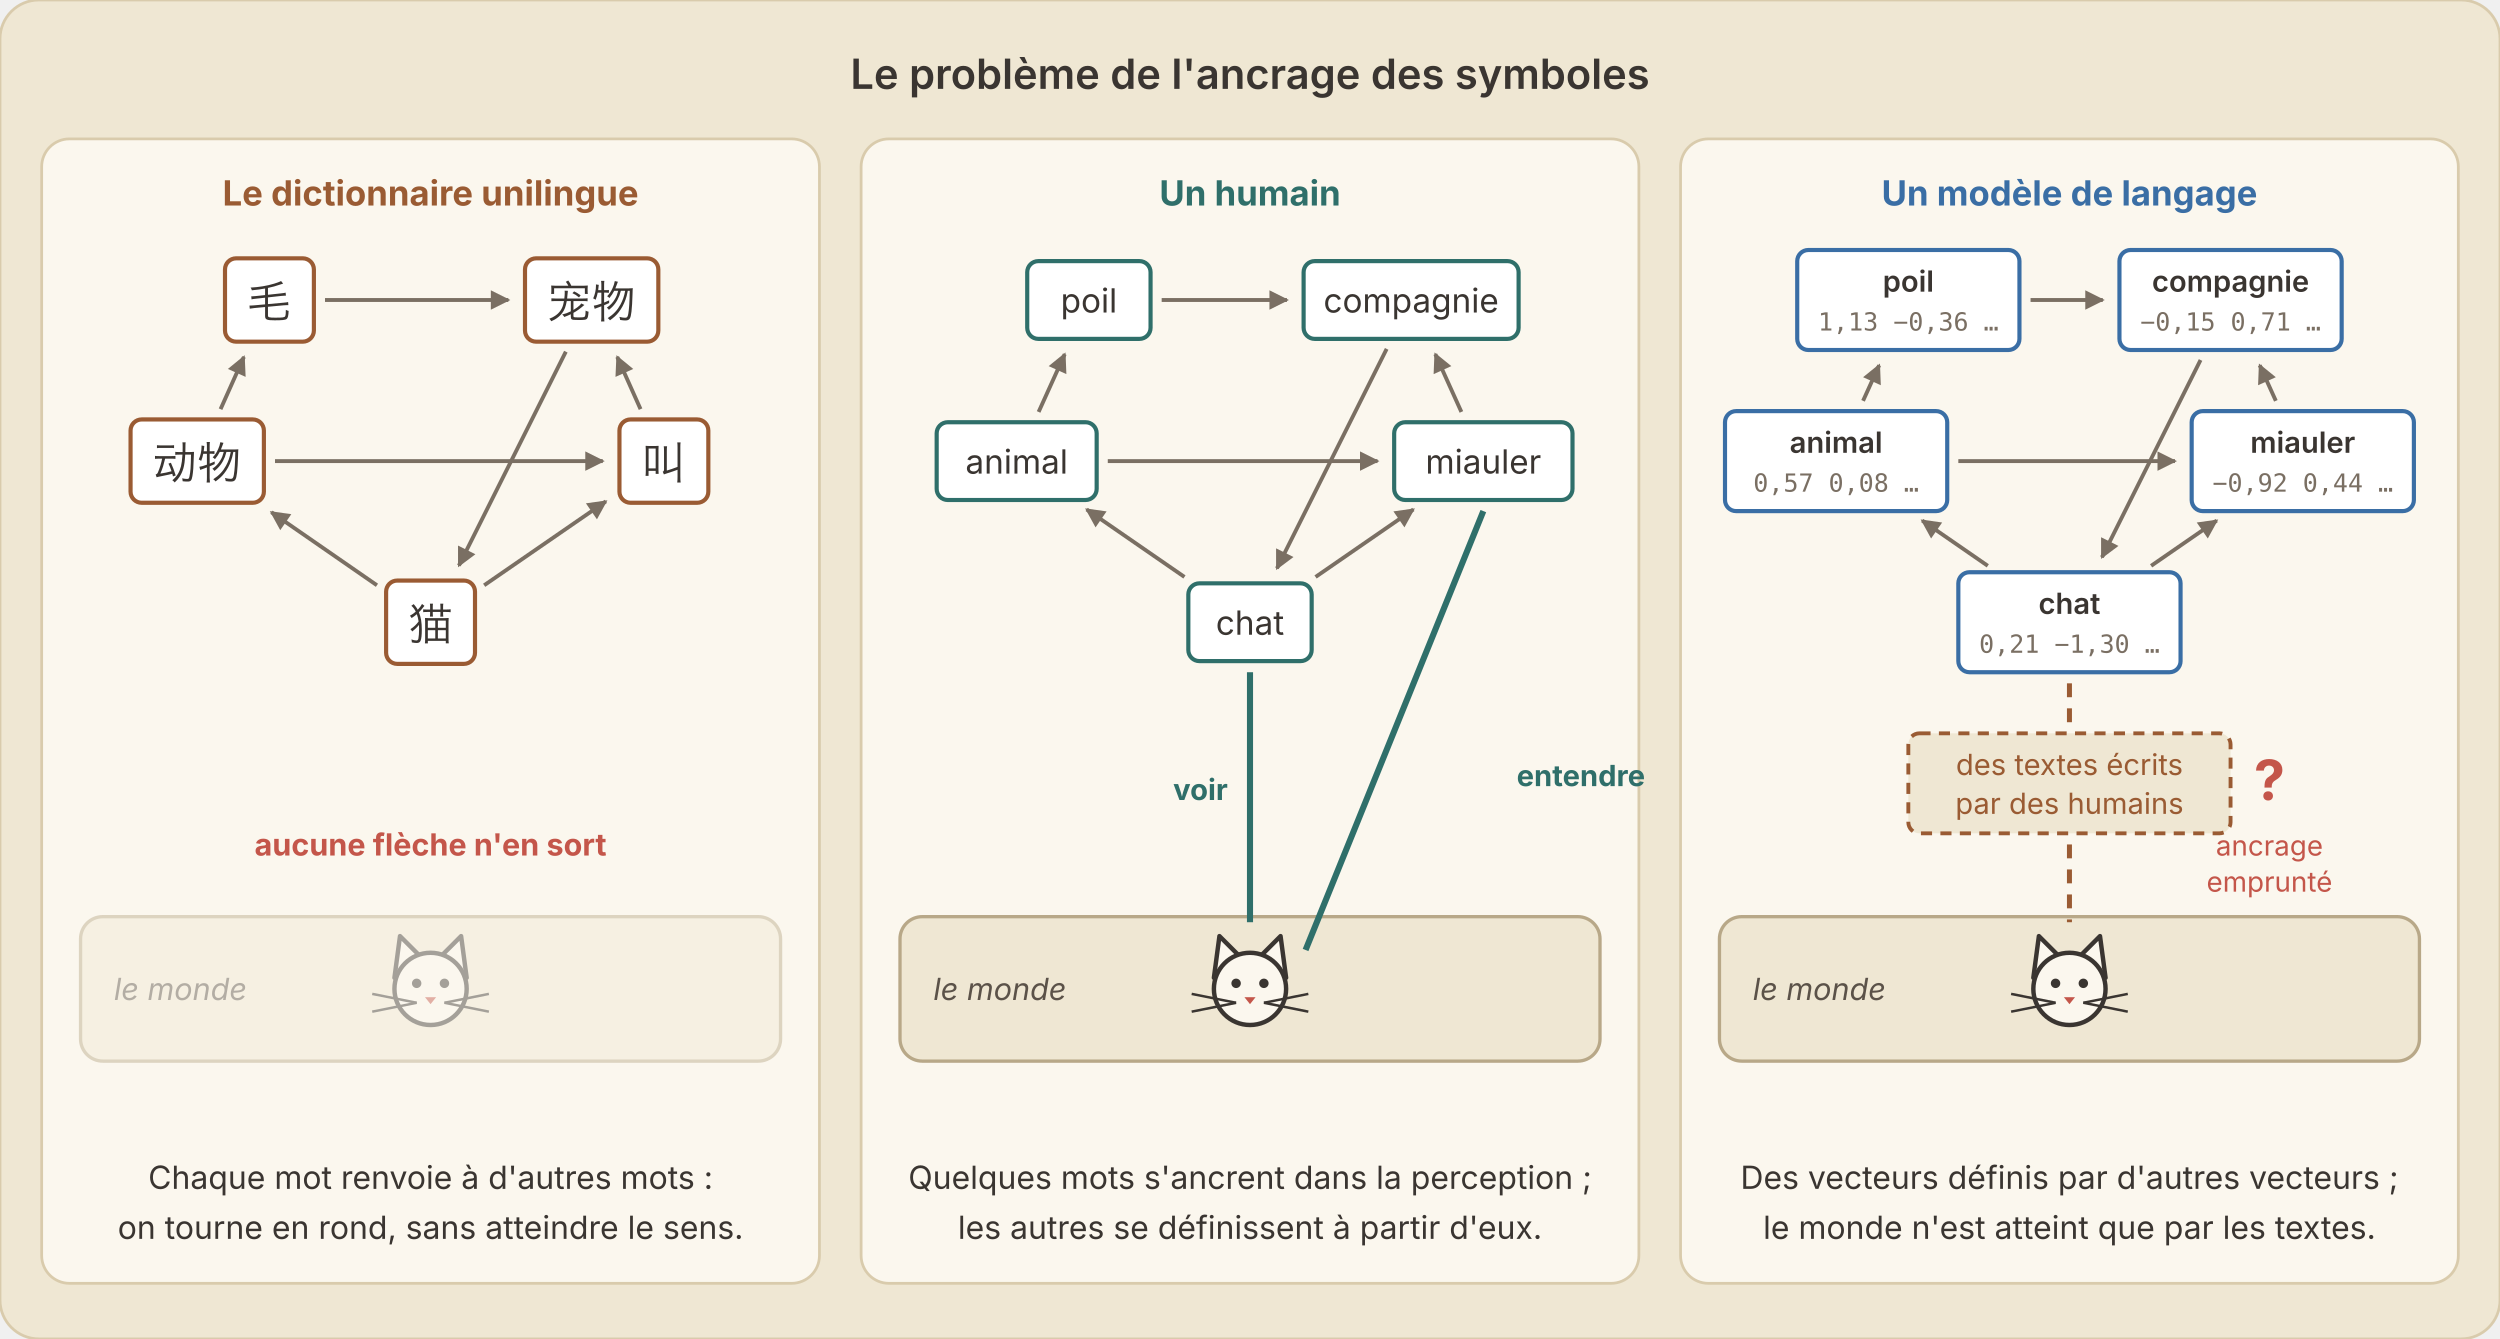
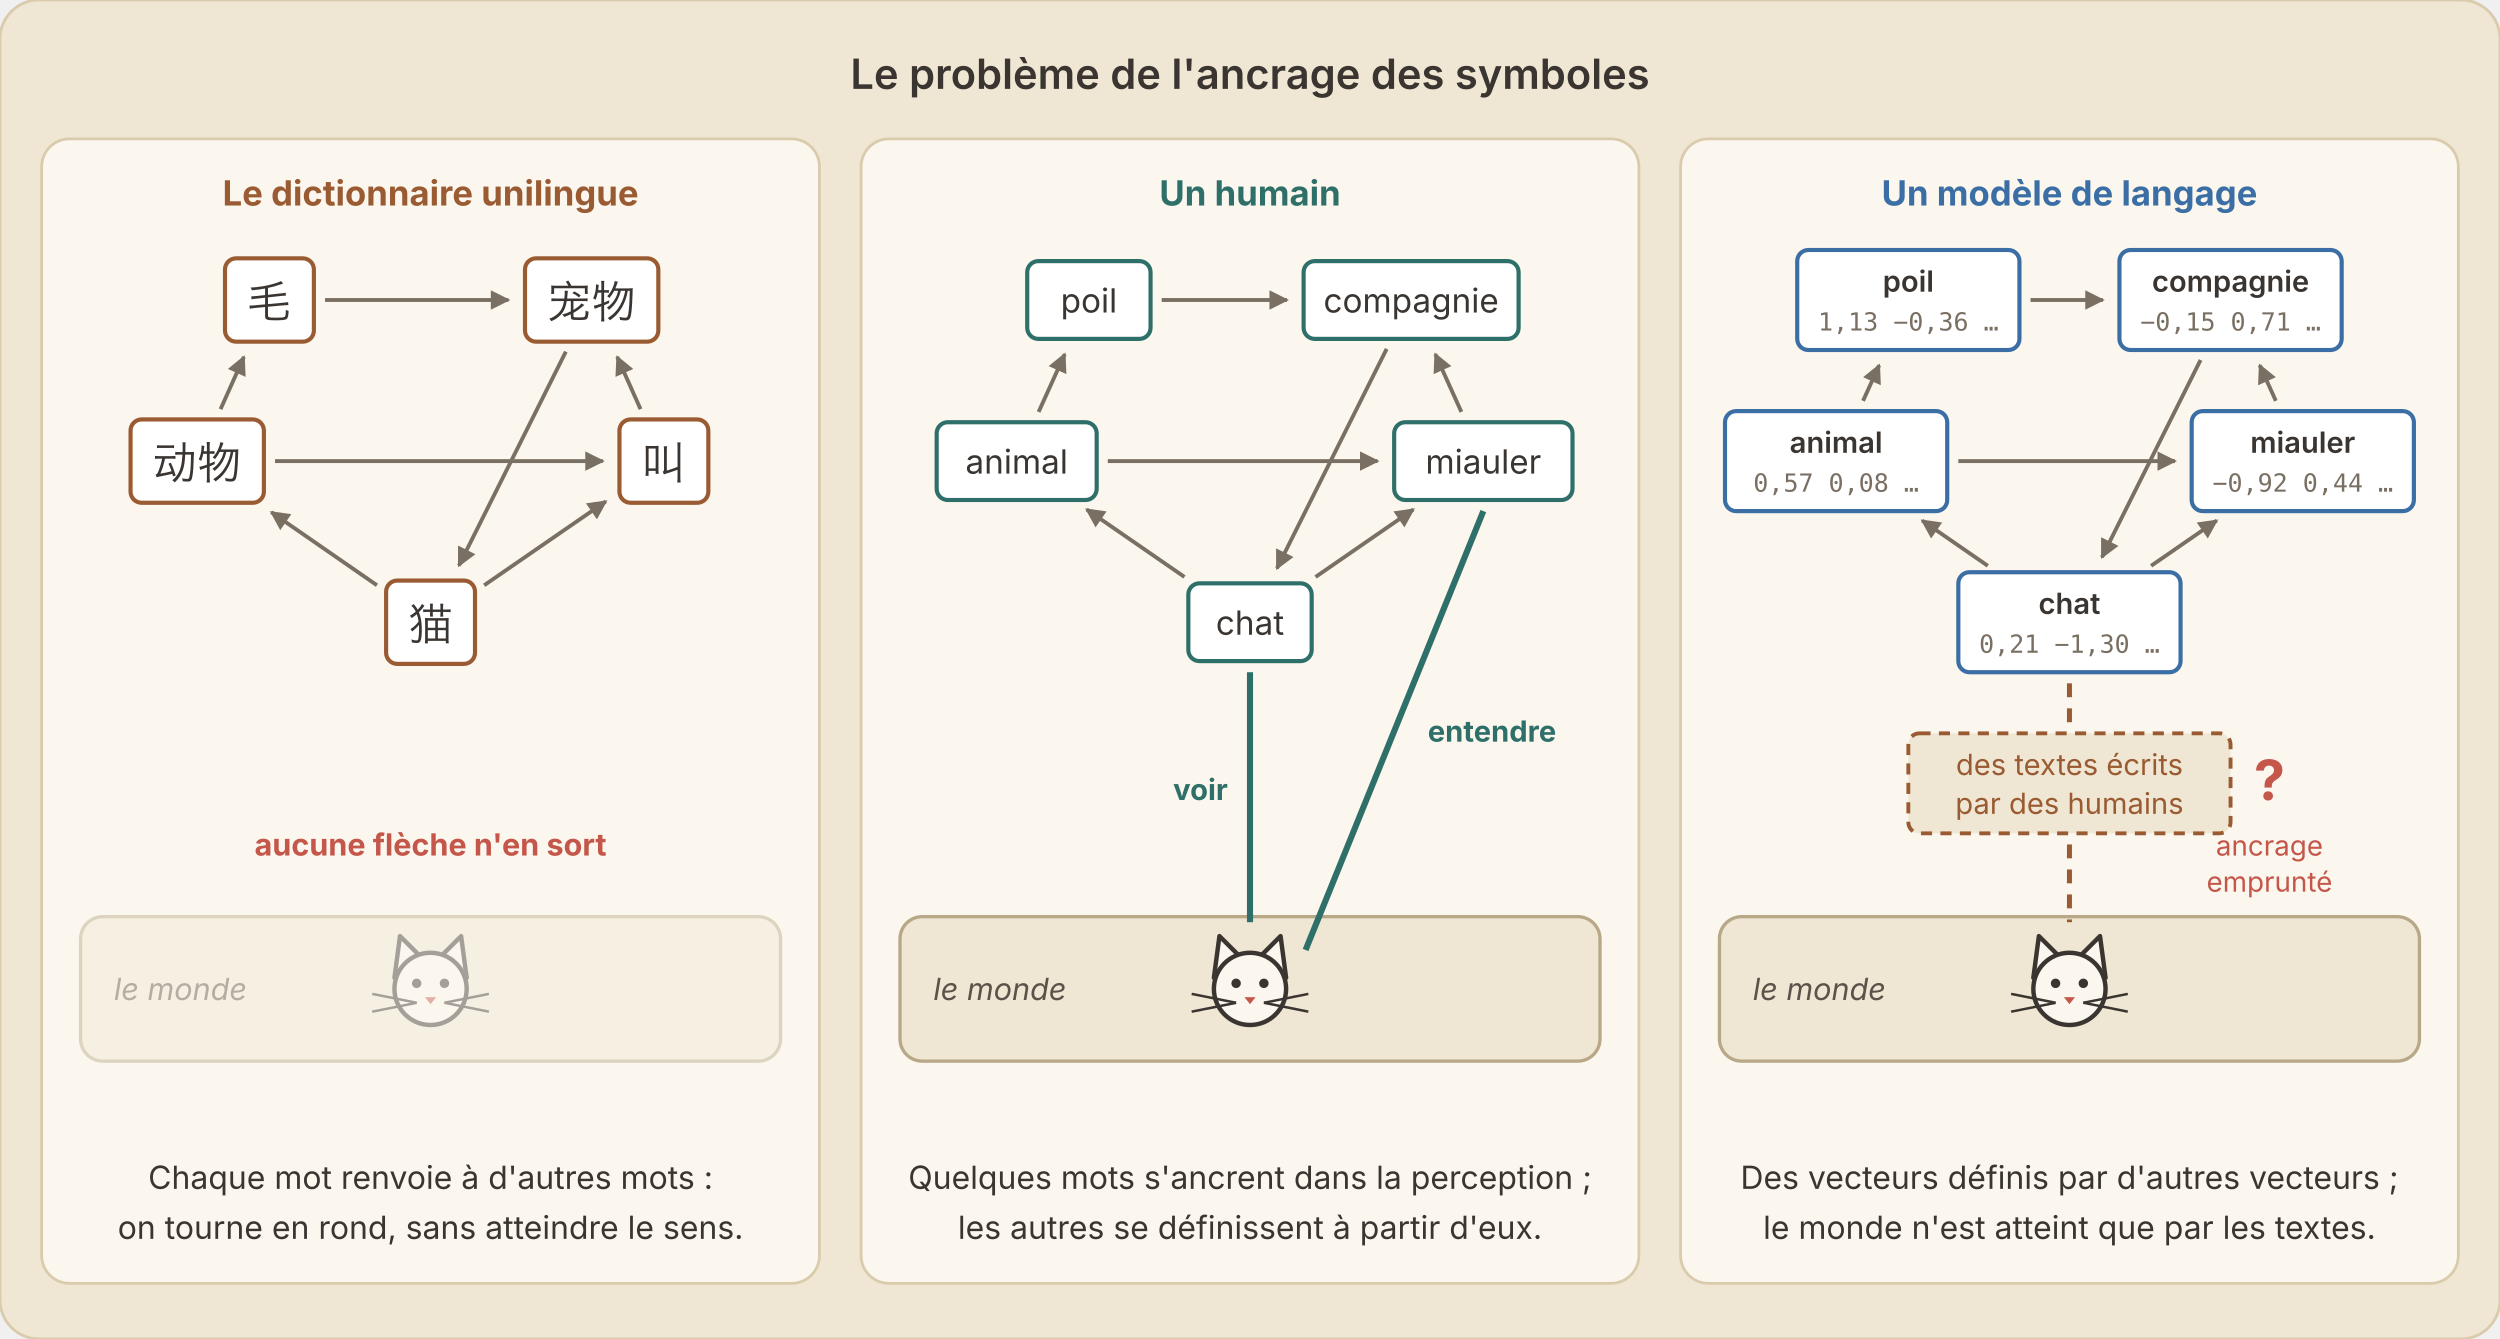
<svg xmlns="http://www.w3.org/2000/svg" viewBox="0 0 900 482" role="img" font-family="system-ui, -apple-system, sans-serif">
  <defs>
    <marker id="p" viewBox="0 0 10 10" refX="9" refY="5" markerWidth="7" markerHeight="7" markerUnits="userSpaceOnUse" orient="auto">
      <path d="M0 0 L10 5 L0 10 z" fill="#7a6f63" />
    </marker>
    <marker id="b" viewBox="0 0 10 10" refX="9" refY="5" markerWidth="8" markerHeight="8" markerUnits="userSpaceOnUse" orient="auto">
      <path d="M0 0 L10 5 L0 10 z" fill="#9a5b33" />
    </marker>
  </defs>
  <rect x="0" y="0" width="900" height="482" rx="14" fill="#efe7d3" stroke="#d9cbac" />
  <text x="450.0" y="32" font-size="15" fill="#3a3531" text-anchor="middle" font-weight="600">Le problème de l'ancrage des symboles</text>
  <rect x="15" y="50" width="280" height="412" rx="10" fill="#fbf7ee" stroke="#d9cbac" />
  <text x="155.0" y="74" font-size="12.5" fill="#9a5b33" text-anchor="middle" font-weight="700">Le dictionnaire unilingue</text>
  <text x="155.0" y="428" font-size="11.5" fill="#3a3531" text-anchor="middle">Chaque mot renvoie à d'autres mots :</text>
  <text x="155.0" y="446" font-size="11.5" fill="#3a3531" text-anchor="middle">on tourne en rond, sans atteindre le sens.</text>
  <line x1="135.7" y1="210.7" x2="97.7" y2="184.4" stroke="#7a6f63" stroke-width="1.4" marker-end="url(#p)" />
  <line x1="174.3" y1="210.7" x2="218.1" y2="180.5" stroke="#7a6f63" stroke-width="1.4" marker-end="url(#p)" />
  <line x1="79.4" y1="147.3" x2="87.8" y2="128.5" stroke="#7a6f63" stroke-width="1.4" marker-end="url(#p)" />
  <line x1="230.6" y1="147.3" x2="222.2" y2="128.5" stroke="#7a6f63" stroke-width="1.4" marker-end="url(#p)" />
  <line x1="117.0" y1="108.0" x2="183.0" y2="108.0" stroke="#7a6f63" stroke-width="1.4" marker-end="url(#p)" />
  <line x1="203.7" y1="126.6" x2="165.2" y2="203.6" stroke="#7a6f63" stroke-width="1.4" marker-end="url(#p)" />
  <line x1="99.0" y1="166.0" x2="217.0" y2="166.0" stroke="#7a6f63" stroke-width="1.4" marker-end="url(#p)" />
  <rect x="139.0" y="209.0" width="32.0" height="30.0" rx="4" fill="#ffffff" stroke="#9a5b33" stroke-width="1.5" />
  <path d="M148.088 218.084C148.696 218.58 149.224 219.284 149.672 220.196C149.032 220.756 148.472 221.156 147.56 221.668C147.816 221.94 147.976 222.132 148.184 222.5C148.936 222.004 149.448 221.636 150.056 221.108C150.36 221.924 150.552 222.692 150.696 223.716C149.88 224.868 149.048 225.652 147.752 226.5C148.04 226.772 148.168 226.948 148.392 227.332C149.4 226.564 150.184 225.796 150.824 224.964C150.872 225.828 150.872 226.036 150.872 226.388C150.872 227.844 150.76 229.316 150.616 229.924C150.504 230.372 150.28 230.564 149.864 230.564C149.448 230.564 148.824 230.436 148.104 230.196C148.2 230.58 148.248 230.804 148.264 231.268C148.952 231.412 149.464 231.476 149.96 231.476C150.744 231.476 151.144 231.252 151.4 230.676C151.704 229.972 151.848 228.676 151.848 226.692C151.848 224.052 151.544 222.228 150.808 220.404C151.608 219.62 151.608 219.62 152.792 218.1L151.928 217.428C151.592 218.1 151.064 218.82 150.392 219.508C150.104 218.98 149.8 218.532 149.48 218.148C149.064 217.652 149.064 217.652 148.92 217.476ZM159.512 220.308H160.616C161.304 220.308 161.816 220.34 162.232 220.404V219.332C161.816 219.396 161.352 219.428 160.616 219.428H159.512V218.42C159.512 218.004 159.528 217.668 159.592 217.316H158.488C158.536 217.684 158.552 217.956 158.552 218.42V219.428H155.8V218.42C155.8 217.924 155.816 217.636 155.88 217.316H154.76C154.824 217.668 154.84 218.004 154.84 218.404V219.428H153.8C153.08 219.428 152.712 219.412 152.344 219.348V220.388C152.728 220.324 153.16 220.308 153.816 220.308H154.84V221.06C154.84 221.444 154.824 221.668 154.776 221.988H155.864C155.816 221.668 155.8 221.476 155.8 221.044V220.308H158.552V221.044C158.552 221.444 158.536 221.684 158.488 222.004H159.576C159.528 221.7 159.512 221.476 159.512 221.044ZM153.048 229.924C153.048 230.612 153.032 231.108 152.968 231.62H154.024V230.724H160.488V231.604H161.56C161.496 231.092 161.464 230.612 161.464 229.956V223.844C161.464 223.188 161.48 222.836 161.528 222.468C161.096 222.516 160.728 222.532 160.024 222.532H154.408C153.768 222.532 153.352 222.516 153.0 222.468C153.032 222.868 153.048 223.156 153.048 223.924ZM156.696 223.412V226.004H154.024V223.412ZM160.488 223.412V226.004H157.64V223.412ZM156.696 226.868V229.844H154.024V226.868ZM160.488 226.868V229.844H157.64V226.868Z" fill="#3a3531" />
  <rect x="47.0" y="151.0" width="48.0" height="30.0" rx="4" fill="#ffffff" stroke="#9a5b33" stroke-width="1.5" />
  <path d="M61.816 165.124C62.44 165.124 62.712 165.14 63.16 165.204V164.116C62.792 164.18 62.456 164.196 61.784 164.196H57.192C56.52 164.196 56.168 164.18 55.8 164.116V165.204C56.232 165.14 56.536 165.124 57.16 165.124H58.36C58.088 166.676 57.512 168.516 56.84 170.1C56.6 170.564 56.488 170.66 56.04 170.804L56.376 171.812C56.504 171.78 56.536 171.764 56.712 171.732C56.76 171.716 56.824 171.7 56.888 171.684C57.24 171.604 57.24 171.604 57.56 171.54C59.544 171.124 60.568 170.916 60.648 170.9C60.808 170.868 61.256 170.756 62.024 170.564C62.136 170.932 62.216 171.252 62.264 171.508L63.256 171.156C62.664 169.284 62.216 168.084 61.528 166.596L60.648 166.9C61.192 168.068 61.272 168.26 61.752 169.652C60.312 170.036 59.144 170.292 57.736 170.5C58.088 169.668 58.456 168.708 58.712 167.892C58.92 167.188 59.368 165.54 59.448 165.124ZM66.728 162.74C66.728 162.676 66.728 162.66 66.728 162.58C66.744 162.132 66.744 161.412 66.76 160.484C66.76 159.908 66.776 159.588 66.84 159.236H65.672C65.736 159.668 65.752 159.988 65.752 160.82C65.752 161.3 65.752 161.332 65.736 162.74H64.568C63.784 162.74 63.432 162.724 63.096 162.66V163.764C63.464 163.7 63.864 163.668 64.568 163.668H65.688C65.56 165.684 65.416 166.772 65.144 167.908C64.6 170.02 63.688 171.492 62.04 172.9C62.44 173.172 62.6 173.332 62.888 173.684C63.736 172.868 64.104 172.452 64.568 171.748C65.192 170.836 65.672 169.764 66.008 168.628C66.376 167.3 66.52 166.228 66.68 163.668H68.76C68.696 168.1 68.568 169.908 68.2 171.508C68.04 172.276 67.912 172.42 67.352 172.42C66.888 172.42 66.36 172.356 65.576 172.196C65.688 172.58 65.736 172.852 65.752 173.252C66.408 173.332 66.936 173.364 67.496 173.364C68.664 173.364 68.984 173.012 69.272 171.396C69.528 169.94 69.688 167.828 69.752 164.772C69.8 163.076 69.8 163.076 69.848 162.676C69.432 162.724 69.064 162.74 68.344 162.74ZM56.504 161.332C56.904 161.268 57.224 161.252 57.832 161.252H61.384C61.96 161.252 62.264 161.268 62.664 161.332V160.26C62.248 160.324 61.976 160.34 61.352 160.34H57.832C57.208 160.34 56.904 160.324 56.504 160.26Z M84.712 162.692C84.648 166.564 84.488 169.188 84.184 170.948C83.976 172.084 83.752 172.388 83.064 172.388C82.472 172.388 81.88 172.292 80.968 172.068C81.128 172.436 81.208 172.756 81.256 173.188C82.136 173.316 82.632 173.364 83.048 173.364C84.632 173.364 85.032 172.804 85.336 170.164C85.512 168.66 85.64 166.42 85.704 164.004C85.752 162.228 85.752 162.18 85.816 161.748C85.512 161.796 85.144 161.812 84.456 161.812H79.528C79.736 161.316 79.864 160.996 80.008 160.58C80.328 159.684 80.328 159.684 80.44 159.428L79.32 159.188C79.176 160.052 78.92 160.836 78.536 161.684C77.992 162.916 77.48 163.668 76.568 164.66C76.936 164.868 77.08 164.98 77.384 165.3C78.12 164.42 78.664 163.588 79.112 162.692H80.552C80.168 164.1 79.928 164.724 79.368 165.668C78.616 166.964 77.768 167.86 76.456 168.756C76.776 168.996 77.0 169.22 77.208 169.54C78.952 168.196 80.136 166.58 80.968 164.468C81.176 163.908 81.176 163.908 81.512 162.692H83.064C82.696 164.66 82.184 166.148 81.368 167.636C80.264 169.684 78.872 171.156 76.776 172.532C77.16 172.788 77.32 172.948 77.592 173.316C79.048 172.244 79.832 171.54 80.696 170.436C81.752 169.108 82.552 167.62 83.192 165.844C83.56 164.788 83.624 164.548 84.008 162.692ZM74.488 162.452H73.336C73.384 162.1 73.4 161.876 73.464 161.396C73.512 160.948 73.528 160.82 73.56 160.548L72.536 160.388C72.536 160.58 72.552 160.676 72.552 160.804C72.552 162.388 72.2 163.956 71.544 165.428C71.896 165.572 72.12 165.7 72.424 165.924C72.792 164.98 73.016 164.228 73.176 163.364H74.488V167.284C73.16 167.764 72.44 167.956 71.768 168.036L72.088 169.172C72.28 169.092 73.08 168.788 74.488 168.276V172.036C74.488 172.692 74.456 173.204 74.376 173.716H75.576C75.512 173.172 75.48 172.612 75.48 172.036V167.892C76.424 167.492 76.504 167.46 77.288 167.092V166.132C76.472 166.516 76.216 166.628 75.48 166.916V163.348H76.216C76.616 163.348 76.872 163.364 77.208 163.412V162.372C76.936 162.436 76.712 162.452 76.216 162.452H75.48V160.452C75.48 159.892 75.496 159.54 75.576 159.124H74.376C74.456 159.556 74.488 159.908 74.488 160.452Z" fill="#3a3531" />
  <rect x="223.0" y="151.0" width="32.0" height="30.0" rx="4" fill="#ffffff" stroke="#9a5b33" stroke-width="1.5" />
  <path d="M243.912 168.068C242.728 168.548 240.952 169.156 240.056 169.396V162.356C240.056 161.508 240.088 161.044 240.152 160.66H238.952C239.016 161.092 239.048 161.508 239.048 162.356V169.14C239.0 169.524 238.872 169.716 238.584 169.796L239.0 170.788C239.448 170.628 239.448 170.628 240.072 170.42C241.496 169.972 241.608 169.924 242.232 169.716C242.904 169.492 243.368 169.316 243.912 169.108V171.572C243.912 172.58 243.88 173.14 243.8 173.7H245.032C244.952 173.06 244.92 172.5 244.92 171.572V160.948C244.92 160.164 244.936 159.732 245.016 159.268H243.816C243.88 159.748 243.912 160.18 243.912 160.964ZM233.752 160.564C233.176 160.564 232.84 160.548 232.424 160.5C232.472 160.932 232.488 161.428 232.488 162.052V169.572C232.488 170.26 232.456 170.804 232.392 171.316H233.48V169.524H236.04V170.596H237.112C237.064 170.196 237.048 169.844 237.048 169.204V162.036C237.048 161.364 237.064 160.948 237.096 160.5C236.728 160.548 236.424 160.564 235.848 160.564ZM233.496 161.46H236.04V168.612H233.496Z" fill="#3a3531" />
  <rect x="81.0" y="93.0" width="32.0" height="30.0" rx="4" fill="#ffffff" stroke="#9a5b33" stroke-width="1.5" />
  <path d="M96.472 103.652C97.992 103.348 99.368 102.964 100.92 102.42C101.384 102.276 101.56 102.212 101.928 102.1L101.176 101.156C100.536 101.508 99.912 101.748 98.808 102.084C96.168 102.9 93.128 103.396 90.216 103.524C90.456 103.876 90.568 104.116 90.664 104.516C92.728 104.308 93.864 104.148 95.432 103.86V106.228L92.104 106.58C91.592 106.644 91.112 106.676 90.76 106.676C90.696 106.676 90.6 106.676 90.456 106.66L90.552 107.764C90.952 107.668 91.288 107.62 92.184 107.524L95.432 107.172V109.572L91.464 109.924C90.968 109.972 90.408 110.004 90.12 110.004C90.008 110.004 89.944 110.004 89.816 109.988L89.912 111.124C90.168 111.06 90.904 110.964 91.544 110.9L95.432 110.532V113.732C95.432 115.06 95.992 115.316 98.888 115.316C101.544 115.316 102.744 115.188 103.176 114.852C103.64 114.5 103.832 113.7 103.912 111.924C103.432 111.796 103.32 111.764 102.904 111.54C102.904 112.804 102.84 113.444 102.68 113.812C102.488 114.26 101.864 114.356 99.16 114.356C96.872 114.356 96.472 114.244 96.472 113.588V110.436L102.168 109.908C102.664 109.86 103.048 109.844 103.368 109.844C103.528 109.844 103.608 109.844 103.816 109.86L103.72 108.724C103.336 108.836 102.984 108.884 102.104 108.964L96.472 109.476V107.06L101.304 106.532C101.784 106.468 102.328 106.436 102.632 106.436C102.728 106.436 102.792 106.436 102.936 106.452L102.824 105.348C102.424 105.46 102.136 105.508 101.224 105.604L96.472 106.116Z" fill="#3a3531" />
  <rect x="189.0" y="93.0" width="48.0" height="30.0" rx="4" fill="#ffffff" stroke="#9a5b33" stroke-width="1.5" />
  <path d="M205.496 108.372V112.084C204.312 112.66 203.608 112.916 202.392 113.22C202.936 113.732 202.936 113.732 203.128 114.116C204.344 113.652 204.552 113.572 205.496 113.124V113.972C205.496 114.516 205.576 114.756 205.8 114.932C206.088 115.156 206.52 115.204 208.36 115.204C210.392 115.204 210.92 115.124 211.272 114.788C211.608 114.484 211.768 113.796 211.88 112.212C211.432 112.116 211.192 112.02 210.824 111.812C210.808 112.964 210.728 113.572 210.552 113.892C210.392 114.212 210.072 114.26 208.216 114.26C206.6 114.26 206.44 114.212 206.44 113.732V112.628C207.752 111.908 208.92 111.06 210.376 109.78L209.24 109.236C209.0 109.604 209.0 109.62 208.728 109.892C208.28 110.356 207.496 110.932 206.44 111.572V108.372H209.784C210.568 108.372 211.112 108.404 211.528 108.468V107.364C211.096 107.444 210.696 107.46 209.96 107.46H204.168C204.232 106.964 204.264 106.644 204.28 106.244C204.312 105.604 204.376 104.98 204.44 104.692L203.272 104.644C203.288 104.836 203.304 104.98 203.304 105.3C203.304 106.02 203.272 106.468 203.16 107.46H199.864C199.224 107.46 198.84 107.444 198.504 107.396V108.436C198.84 108.388 199.24 108.372 199.864 108.372H203.032C202.92 108.996 202.84 109.332 202.728 109.764C202.264 111.412 201.288 112.74 199.8 113.716C199.208 114.116 198.744 114.356 197.752 114.74C198.04 114.996 198.216 115.22 198.456 115.652C199.096 115.364 199.384 115.22 199.752 115.012C200.824 114.372 201.752 113.572 202.408 112.676C203.24 111.54 203.656 110.468 204.04 108.372ZM205.672 102.868C205.416 102.228 205.064 101.636 204.568 100.98L203.704 101.444C204.184 102.084 204.376 102.404 204.6 102.868H199.992C199.416 102.868 199.032 102.852 198.424 102.788C198.472 103.124 198.488 103.428 198.488 103.876V104.66C198.488 105.14 198.472 105.46 198.408 105.828H199.48V103.78H210.552V105.828H211.624C211.56 105.524 211.544 105.188 211.544 104.66V103.892C211.544 103.396 211.56 103.108 211.608 102.788C211.048 102.852 210.648 102.868 210.056 102.868ZM206.072 105.54C207.032 105.988 207.496 106.276 208.44 107.076L209.032 106.308C207.768 105.428 207.56 105.3 206.68 104.9Z M226.712 104.692C226.648 108.564 226.488 111.188 226.184 112.948C225.976 114.084 225.752 114.388 225.064 114.388C224.472 114.388 223.88 114.292 222.968 114.068C223.128 114.436 223.208 114.756 223.256 115.188C224.136 115.316 224.632 115.364 225.048 115.364C226.632 115.364 227.032 114.804 227.336 112.164C227.512 110.66 227.64 108.42 227.704 106.004C227.752 104.228 227.752 104.18 227.816 103.748C227.512 103.796 227.144 103.812 226.456 103.812H221.528C221.736 103.316 221.864 102.996 222.008 102.58C222.328 101.684 222.328 101.684 222.44 101.428L221.32 101.188C221.176 102.052 220.92 102.836 220.536 103.684C219.992 104.916 219.48 105.668 218.568 106.66C218.936 106.868 219.08 106.98 219.384 107.3C220.12 106.42 220.664 105.588 221.112 104.692H222.552C222.168 106.1 221.928 106.724 221.368 107.668C220.616 108.964 219.768 109.86 218.456 110.756C218.776 110.996 219.0 111.22 219.208 111.54C220.952 110.196 222.136 108.58 222.968 106.468C223.176 105.908 223.176 105.908 223.512 104.692H225.064C224.696 106.66 224.184 108.148 223.368 109.636C222.264 111.684 220.872 113.156 218.776 114.532C219.16 114.788 219.32 114.948 219.592 115.316C221.048 114.244 221.832 113.54 222.696 112.436C223.752 111.108 224.552 109.62 225.192 107.844C225.56 106.788 225.624 106.548 226.008 104.692ZM216.488 104.452H215.336C215.384 104.1 215.4 103.876 215.464 103.396C215.512 102.948 215.528 102.82 215.56 102.548L214.536 102.388C214.536 102.58 214.552 102.676 214.552 102.804C214.552 104.388 214.2 105.956 213.544 107.428C213.896 107.572 214.12 107.7 214.424 107.924C214.792 106.98 215.016 106.228 215.176 105.364H216.488V109.284C215.16 109.764 214.44 109.956 213.768 110.036L214.088 111.172C214.28 111.092 215.08 110.788 216.488 110.276V114.036C216.488 114.692 216.456 115.204 216.376 115.716H217.576C217.512 115.172 217.48 114.612 217.48 114.036V109.892C218.424 109.492 218.504 109.46 219.288 109.092V108.132C218.472 108.516 218.216 108.628 217.48 108.916V105.348H218.216C218.616 105.348 218.872 105.364 219.208 105.412V104.372C218.936 104.436 218.712 104.452 218.216 104.452H217.48V102.452C217.48 101.892 217.496 101.54 217.576 101.124H216.376C216.456 101.556 216.488 101.908 216.488 102.452Z" fill="#3a3531" />
  <g opacity="0.45">
    <rect x="29" y="330" width="252" height="52" rx="8" fill="#efe7d3" stroke="#b8a888" stroke-width="1.2" />
    <text x="41" y="360" font-size="11" fill="#5b5249" font-style="italic">le monde</text>
    <path d="M142.0 352 L144.0 337 L152.0 345 Z M168.0 352 L166.0 337 L158.0 345 Z" fill="#fbf7ee" stroke="#3a3531" stroke-width="1.6" stroke-linejoin="round" />
    <circle cx="155.0" cy="356" r="13" fill="#fbf7ee" stroke="#3a3531" stroke-width="1.6" />
    <circle cx="150.0" cy="354" r="1.7" fill="#3a3531" />
    <circle cx="160.0" cy="354" r="1.7" fill="#3a3531" />
    <path d="M153.0 359 L157.0 359 L155.0 361.5 Z" fill="#c4564a" />
    <line x1="150.0" y1="361" x2="134.0" y2="357.8" stroke="#3a3531" stroke-width="0.9" />
    <line x1="150.0" y1="361" x2="134.0" y2="364.2" stroke="#3a3531" stroke-width="0.9" />
    <line x1="160.0" y1="361" x2="176.0" y2="357.8" stroke="#3a3531" stroke-width="0.9" />
    <line x1="160.0" y1="361" x2="176.0" y2="364.2" stroke="#3a3531" stroke-width="0.9" />
  </g>
  <text x="155.0" y="308" font-size="11" fill="#c4564a" text-anchor="middle" font-weight="700">aucune flèche n'en sort</text>
  <rect x="310" y="50" width="280" height="412" rx="10" fill="#fbf7ee" stroke="#d9cbac" />
  <text x="450.0" y="74" font-size="12.5" fill="#2f6f6a" text-anchor="middle" font-weight="700">Un humain</text>
  <text x="450.0" y="428" font-size="11.5" fill="#3a3531" text-anchor="middle">Quelques mots s'ancrent dans la perception ;</text>
  <text x="450.0" y="446" font-size="11.5" fill="#3a3531" text-anchor="middle">les autres se définissent à partir d'eux.</text>
  <line x1="426.4" y1="207.7" x2="391.2" y2="183.4" stroke="#7a6f63" stroke-width="1.4" marker-end="url(#p)" />
  <line x1="473.6" y1="207.7" x2="508.8" y2="183.4" stroke="#7a6f63" stroke-width="1.4" marker-end="url(#p)" />
  <line x1="373.9" y1="148.3" x2="383.3" y2="127.5" stroke="#7a6f63" stroke-width="1.4" marker-end="url(#p)" />
  <line x1="526.1" y1="148.3" x2="516.7" y2="127.5" stroke="#7a6f63" stroke-width="1.4" marker-end="url(#p)" />
  <line x1="418.2" y1="108.0" x2="463.3" y2="108.0" stroke="#7a6f63" stroke-width="1.4" marker-end="url(#p)" />
  <line x1="499.2" y1="125.6" x2="459.7" y2="204.6" stroke="#7a6f63" stroke-width="1.4" marker-end="url(#p)" />
  <line x1="398.8" y1="166.0" x2="495.9" y2="166.0" stroke="#7a6f63" stroke-width="1.4" marker-end="url(#p)" />
  <rect x="427.8" y="210.0" width="44.4" height="28.0" rx="4" fill="#ffffff" stroke="#2f6f6a" stroke-width="1.5" />
  <text x="450.0" y="228.5" font-size="12" fill="#3a3531" text-anchor="middle">chat</text>
  <rect x="337.2" y="152.0" width="57.6" height="28.0" rx="4" fill="#ffffff" stroke="#2f6f6a" stroke-width="1.5" />
  <text x="366.0" y="170.5" font-size="12" fill="#3a3531" text-anchor="middle">animal</text>
  <rect x="501.9" y="152.0" width="64.2" height="28.0" rx="4" fill="#ffffff" stroke="#2f6f6a" stroke-width="1.5" />
  <text x="534.0" y="170.5" font-size="12" fill="#3a3531" text-anchor="middle">miauler</text>
  <rect x="369.8" y="94.0" width="44.4" height="28.0" rx="4" fill="#ffffff" stroke="#2f6f6a" stroke-width="1.5" />
  <text x="392.0" y="112.5" font-size="12" fill="#3a3531" text-anchor="middle">poil</text>
  <rect x="469.3" y="94.0" width="77.4" height="28.0" rx="4" fill="#ffffff" stroke="#2f6f6a" stroke-width="1.5" />
  <text x="508.0" y="112.5" font-size="12" fill="#3a3531" text-anchor="middle">compagnie</text>
  <g>
    <rect x="324" y="330" width="252" height="52" rx="8" fill="#efe7d3" stroke="#b8a888" stroke-width="1.2" />
    <text x="336" y="360" font-size="11" fill="#5b5249" font-style="italic">le monde</text>
    <path d="M437.0 352 L439.0 337 L447.0 345 Z M463.0 352 L461.0 337 L453.0 345 Z" fill="#fbf7ee" stroke="#3a3531" stroke-width="1.6" stroke-linejoin="round" />
    <circle cx="450.0" cy="356" r="13" fill="#fbf7ee" stroke="#3a3531" stroke-width="1.6" />
    <circle cx="445.0" cy="354" r="1.7" fill="#3a3531" />
    <circle cx="455.0" cy="354" r="1.7" fill="#3a3531" />
    <path d="M448.0 359 L452.0 359 L450.0 361.5 Z" fill="#c4564a" />
    <line x1="445.0" y1="361" x2="429.0" y2="357.8" stroke="#3a3531" stroke-width="0.9" />
    <line x1="445.0" y1="361" x2="429.0" y2="364.2" stroke="#3a3531" stroke-width="0.9" />
    <line x1="455.0" y1="361" x2="471.0" y2="357.8" stroke="#3a3531" stroke-width="0.9" />
    <line x1="455.0" y1="361" x2="471.0" y2="364.2" stroke="#3a3531" stroke-width="0.9" />
  </g>
  <line x1="450.0" y1="242" x2="450.0" y2="332" stroke="#2f6f6a" stroke-width="2.2" />
  <text x="442.0" y="288.0" font-size="10.5" fill="#2f6f6a" text-anchor="end" font-weight="700">voir</text>
  <line x1="534.0" y1="184" x2="470.0" y2="342" stroke="#2f6f6a" stroke-width="2.2" />
-   <text x="546.0" y="283.0" font-size="10.5" fill="#2f6f6a" font-weight="700">entendre</text>
+   <text x="514.0" y="267.0" font-size="10.5" fill="#2f6f6a" font-weight="700">entendre</text>
  <rect x="605" y="50" width="280" height="412" rx="10" fill="#fbf7ee" stroke="#d9cbac" />
  <text x="745.0" y="74" font-size="12.5" fill="#3a6ea5" text-anchor="middle" font-weight="700">Un modèle de langage</text>
  <text x="745.0" y="428" font-size="11.5" fill="#3a3531" text-anchor="middle">Des vecteurs définis par d'autres vecteurs ;</text>
  <text x="745.0" y="446" font-size="11.5" fill="#3a3531" text-anchor="middle">le monde n'est atteint que par les textes.</text>
  <line x1="715.6" y1="203.7" x2="692.0" y2="187.4" stroke="#7a6f63" stroke-width="1.4" marker-end="url(#p)" />
  <line x1="774.4" y1="203.7" x2="798.0" y2="187.4" stroke="#7a6f63" stroke-width="1.4" marker-end="url(#p)" />
  <line x1="670.7" y1="144.3" x2="676.5" y2="131.5" stroke="#7a6f63" stroke-width="1.4" marker-end="url(#p)" />
  <line x1="819.3" y1="144.3" x2="813.5" y2="131.5" stroke="#7a6f63" stroke-width="1.4" marker-end="url(#p)" />
  <line x1="731.0" y1="108.0" x2="757.0" y2="108.0" stroke="#7a6f63" stroke-width="1.4" marker-end="url(#p)" />
  <line x1="792.2" y1="129.6" x2="756.7" y2="200.6" stroke="#7a6f63" stroke-width="1.4" marker-end="url(#p)" />
  <line x1="705.0" y1="166.0" x2="783.0" y2="166.0" stroke="#7a6f63" stroke-width="1.4" marker-end="url(#p)" />
  <rect x="705.0" y="206.0" width="80.0" height="36.0" rx="4" fill="#ffffff" stroke="#3a6ea5" stroke-width="1.5" />
  <text x="745.0" y="221.0" font-size="10.5" fill="#3a3531" text-anchor="middle" font-weight="600">chat</text>
  <text x="745.0" y="235.0" font-size="9" fill="#7a6f63" text-anchor="middle" font-family="ui-monospace, Menlo, monospace">0,21 −1,30 …</text>
  <rect x="621.0" y="148.0" width="80.0" height="36.0" rx="4" fill="#ffffff" stroke="#3a6ea5" stroke-width="1.5" />
  <text x="661.0" y="163.0" font-size="10.5" fill="#3a3531" text-anchor="middle" font-weight="600">animal</text>
  <text x="661.0" y="177.0" font-size="9" fill="#7a6f63" text-anchor="middle" font-family="ui-monospace, Menlo, monospace">0,57 0,08 …</text>
  <rect x="789.0" y="148.0" width="80.0" height="36.0" rx="4" fill="#ffffff" stroke="#3a6ea5" stroke-width="1.5" />
  <text x="829.0" y="163.0" font-size="10.5" fill="#3a3531" text-anchor="middle" font-weight="600">miauler</text>
  <text x="829.0" y="177.0" font-size="9" fill="#7a6f63" text-anchor="middle" font-family="ui-monospace, Menlo, monospace">−0,92 0,44 …</text>
  <rect x="647.0" y="90.0" width="80.0" height="36.0" rx="4" fill="#ffffff" stroke="#3a6ea5" stroke-width="1.5" />
  <text x="687.0" y="105.0" font-size="10.5" fill="#3a3531" text-anchor="middle" font-weight="600">poil</text>
  <text x="687.0" y="119.0" font-size="9" fill="#7a6f63" text-anchor="middle" font-family="ui-monospace, Menlo, monospace">1,13 −0,36 …</text>
  <rect x="763.0" y="90.0" width="80.0" height="36.0" rx="4" fill="#ffffff" stroke="#3a6ea5" stroke-width="1.5" />
  <text x="803.0" y="105.0" font-size="10.5" fill="#3a3531" text-anchor="middle" font-weight="600">compagnie</text>
  <text x="803.0" y="119.0" font-size="9" fill="#7a6f63" text-anchor="middle" font-family="ui-monospace, Menlo, monospace">−0,15 0,71 …</text>
  <g>
    <rect x="619" y="330" width="252" height="52" rx="8" fill="#efe7d3" stroke="#b8a888" stroke-width="1.2" />
    <text x="631" y="360" font-size="11" fill="#5b5249" font-style="italic">le monde</text>
    <path d="M732.0 352 L734.0 337 L742.0 345 Z M758.0 352 L756.0 337 L748.0 345 Z" fill="#fbf7ee" stroke="#3a3531" stroke-width="1.6" stroke-linejoin="round" />
    <circle cx="745.0" cy="356" r="13" fill="#fbf7ee" stroke="#3a3531" stroke-width="1.6" />
    <circle cx="740.0" cy="354" r="1.7" fill="#3a3531" />
    <circle cx="750.0" cy="354" r="1.7" fill="#3a3531" />
    <path d="M743.0 359 L747.0 359 L745.0 361.5 Z" fill="#c4564a" />
    <line x1="740.0" y1="361" x2="724.0" y2="357.8" stroke="#3a3531" stroke-width="0.9" />
    <line x1="740.0" y1="361" x2="724.0" y2="364.2" stroke="#3a3531" stroke-width="0.9" />
    <line x1="750.0" y1="361" x2="766.0" y2="357.8" stroke="#3a3531" stroke-width="0.9" />
    <line x1="750.0" y1="361" x2="766.0" y2="364.2" stroke="#3a3531" stroke-width="0.9" />
  </g>
  <rect x="687.0" y="264" width="116" height="36" rx="4" fill="#efe7d3" stroke="#9a5b33" stroke-width="1.4" stroke-dasharray="4 3" />
  <text x="745.0" y="279" font-size="10.5" fill="#9a5b33" text-anchor="middle">des textes écrits</text>
  <text x="745.0" y="293" font-size="10.5" fill="#9a5b33" text-anchor="middle">par des humains</text>
  <line x1="745.0" y1="246" x2="745.0" y2="260" stroke="#9a5b33" stroke-width="1.8" stroke-dasharray="5 4" />
  <line x1="745.0" y1="304" x2="745.0" y2="332" stroke="#9a5b33" stroke-width="1.8" stroke-dasharray="5 4" />
  <text x="817.0" y="288" font-size="20" fill="#c4564a" text-anchor="middle" font-weight="700">?</text>
  <text x="817.0" y="308" font-size="10" fill="#c4564a" text-anchor="middle">ancrage</text>
  <text x="817.0" y="321" font-size="10" fill="#c4564a" text-anchor="middle">emprunté</text>
</svg>
